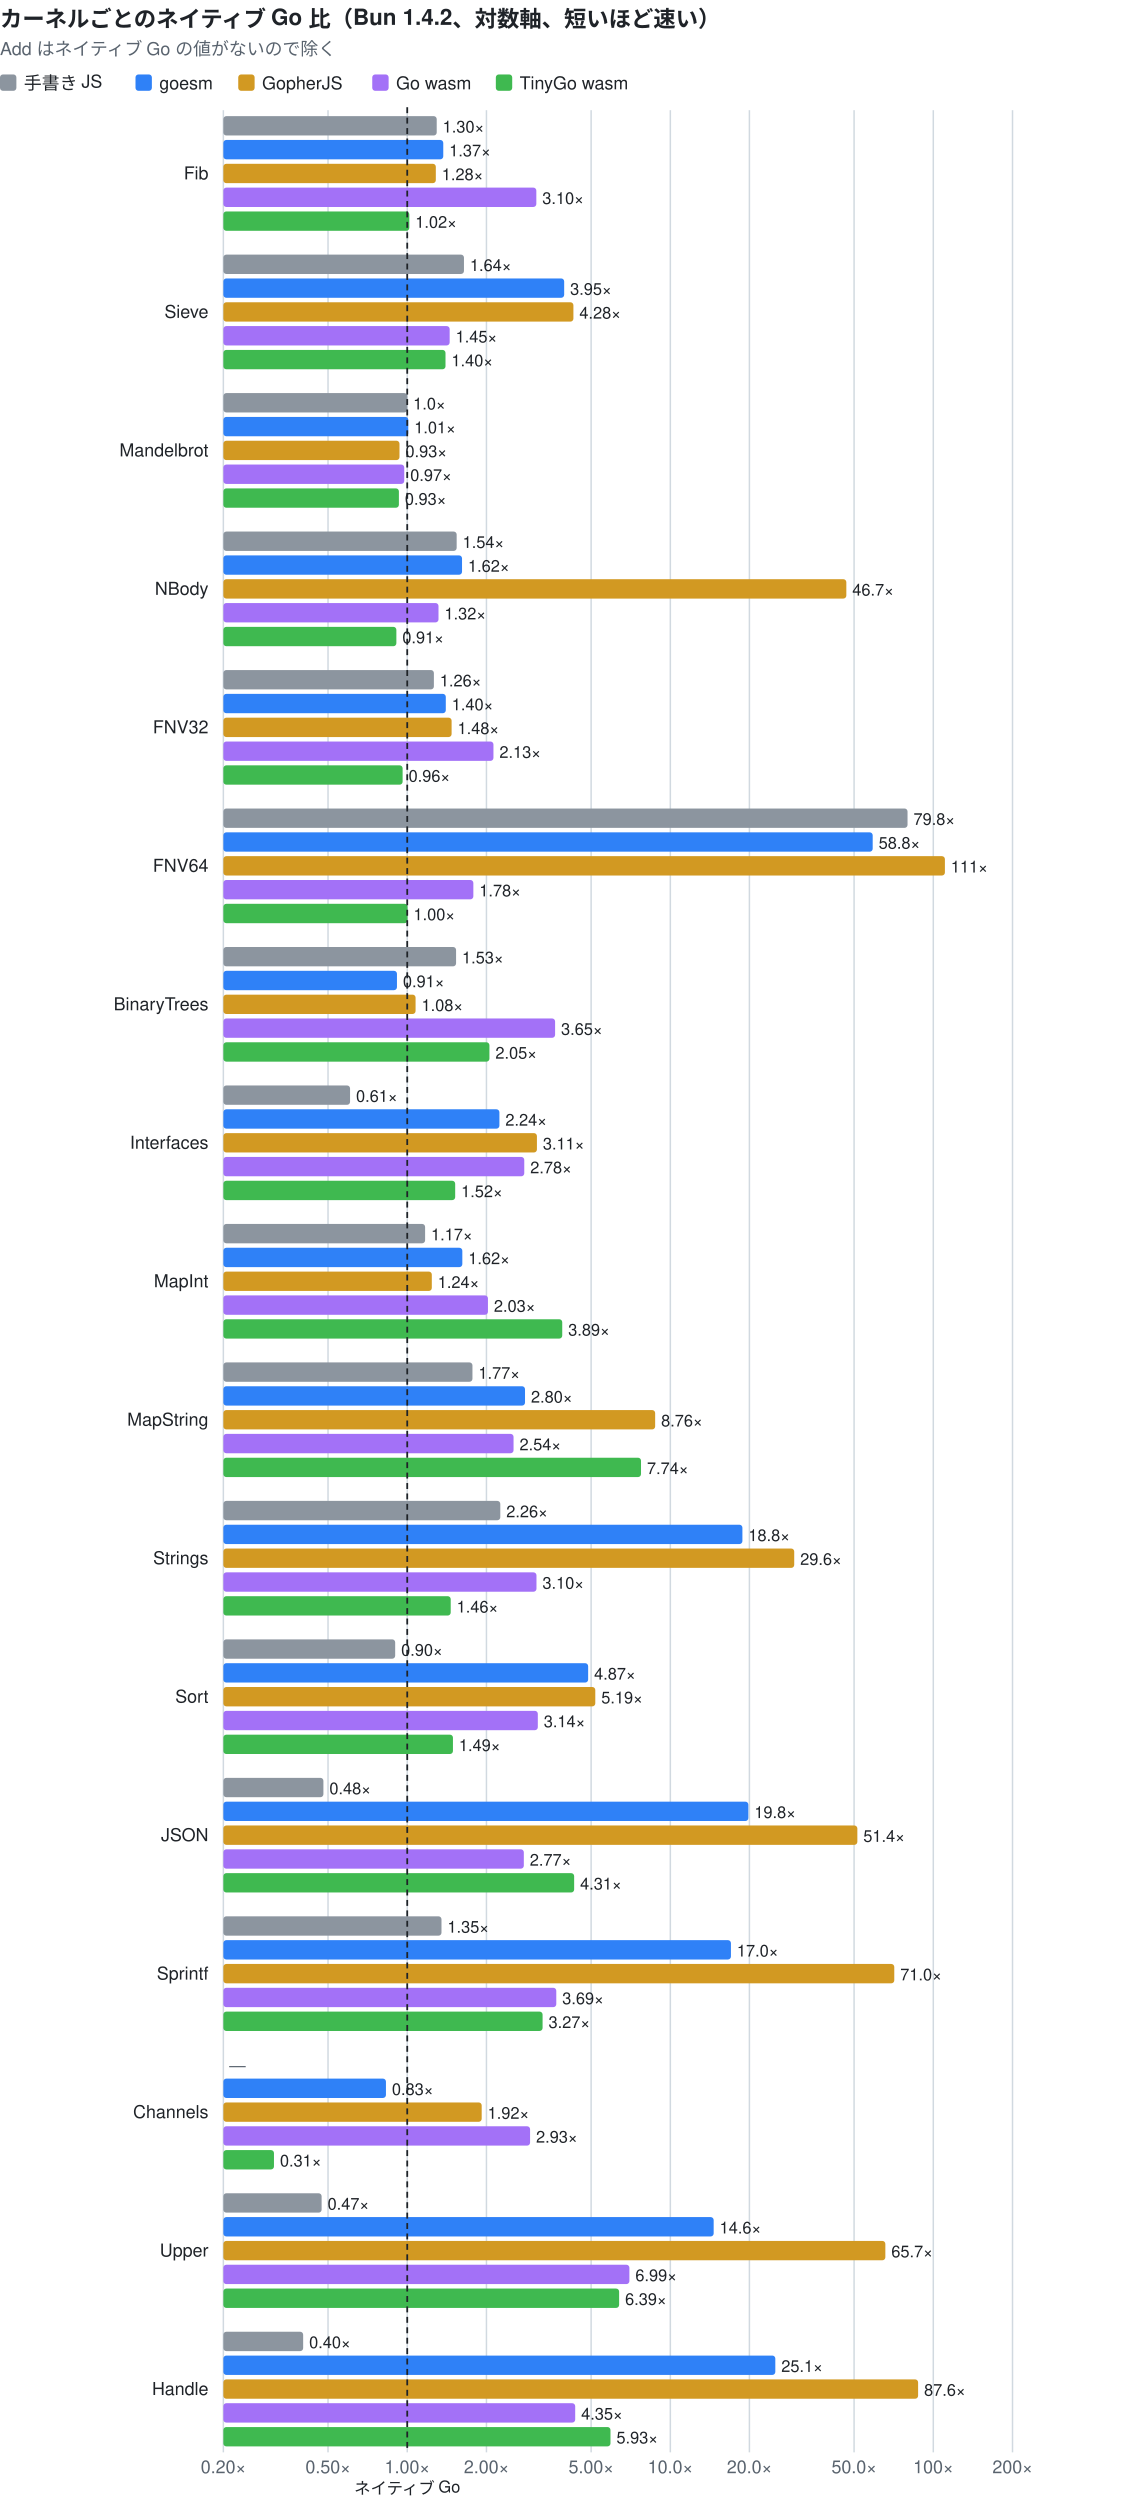
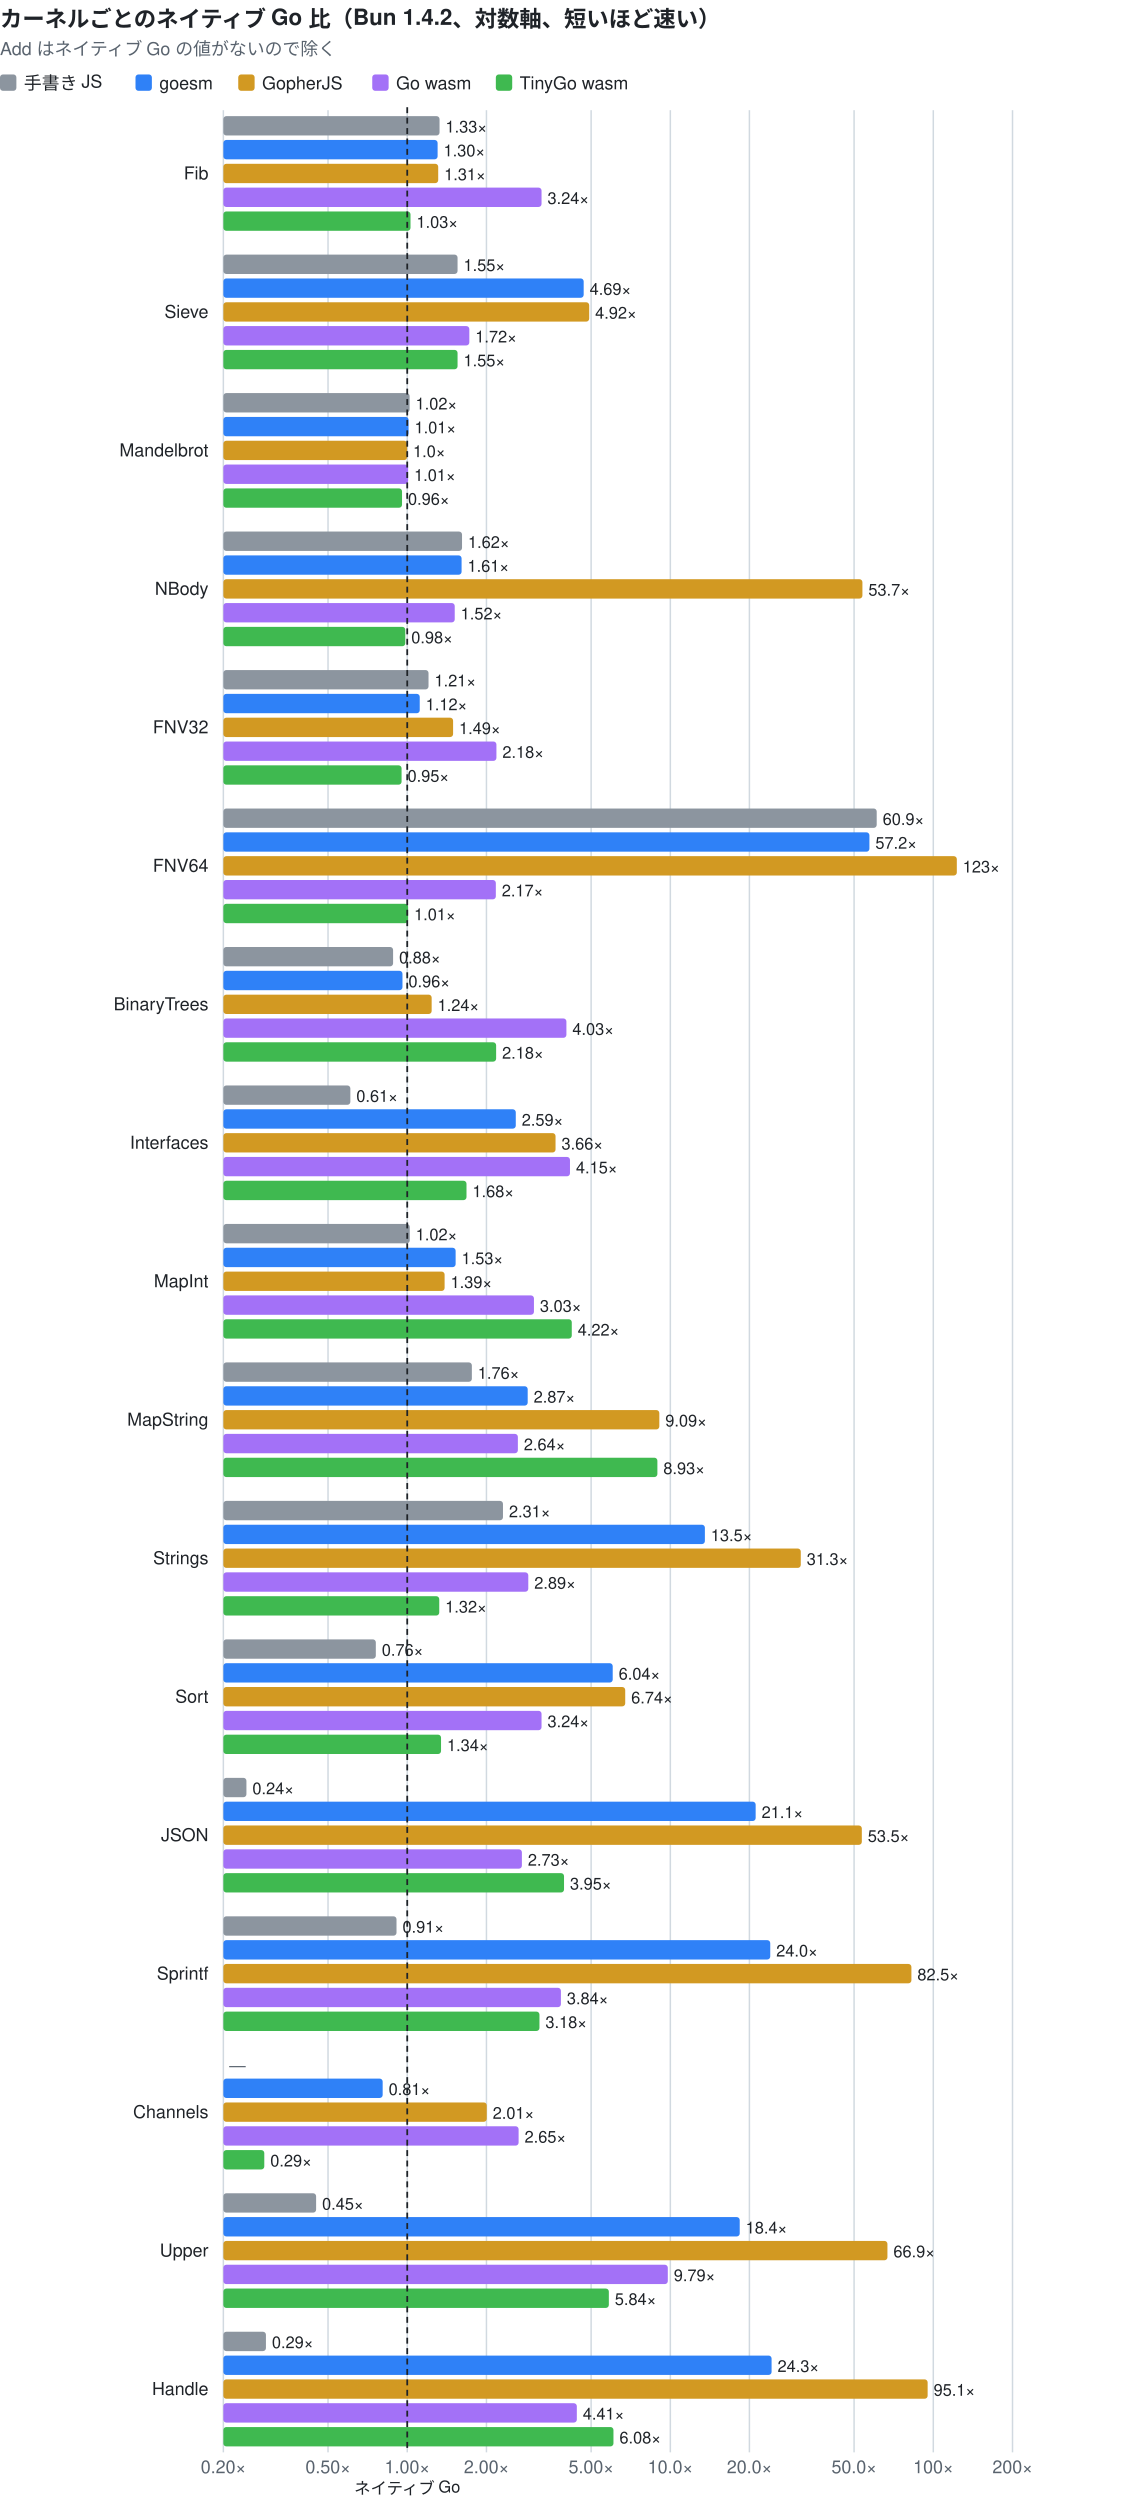
<svg xmlns="http://www.w3.org/2000/svg" width="760" height="1679" viewBox="0 0 760 1679" font-family="-apple-system, 'Segoe UI', Helvetica, Arial, 'Hiragino Sans', 'Noto Sans CJK JP', 'Yu Gothic', sans-serif" font-size="12">
  <style>.t{fill:#1f2328}.m{fill:#59636e}.g{stroke:#d1d9e0}.r{stroke:#1f2328}@media (prefers-color-scheme:dark){.t{fill:#f0f6fc}.m{fill:#9198a1}.g{stroke:#3d444d}.r{stroke:#f0f6fc}}</style>
  <text class="t" x="0" y="18" font-size="15" font-weight="600">カーネルごとのネイティブ Go 比（Bun 1.4.2、対数軸、短いほど速い）</text>
  <text class="m" x="0" y="37">Add はネイティブ Go の値がないので除く</text>
  <rect x="0" y="50" width="11" height="11" rx="2" fill="#8c959f" />
  <text class="t" x="16" y="60">手書き JS</text>
  <rect x="91" y="50" width="11" height="11" rx="2" fill="#2f81f7" />
  <text class="t" x="107" y="60">goesm</text>
  <rect x="160" y="50" width="11" height="11" rx="2" fill="#d29922" />
  <text class="t" x="176" y="60">GopherJS</text>
  <rect x="250" y="50" width="11" height="11" rx="2" fill="#a371f7" />
  <text class="t" x="266" y="60">Go wasm</text>
  <rect x="333" y="50" width="11" height="11" rx="2" fill="#3fb950" />
  <text class="t" x="349" y="60">TinyGo wasm</text>
  <line class="g" x1="150.0" y1="74" x2="150.0" y2="1647" />
  <text class="m" x="150.0" y="1661" text-anchor="middle">0.20×</text>
  <line class="g" x1="220.3" y1="74" x2="220.3" y2="1647" />
  <text class="m" x="220.3" y="1661" text-anchor="middle">0.50×</text>
  <line class="g" x1="273.5" y1="74" x2="273.5" y2="1647" />
  <text class="m" x="273.5" y="1661" text-anchor="middle">1.00×</text>
  <line class="g" x1="326.7" y1="74" x2="326.7" y2="1647" />
  <text class="m" x="326.7" y="1661" text-anchor="middle">2.00×</text>
  <line class="g" x1="397.0" y1="74" x2="397.0" y2="1647" />
  <text class="m" x="397.0" y="1661" text-anchor="middle">5.00×</text>
  <line class="g" x1="450.2" y1="74" x2="450.2" y2="1647" />
  <text class="m" x="450.2" y="1661" text-anchor="middle">10.0×</text>
  <line class="g" x1="503.3" y1="74" x2="503.3" y2="1647" />
  <text class="m" x="503.3" y="1661" text-anchor="middle">20.0×</text>
  <line class="g" x1="573.6" y1="74" x2="573.6" y2="1647" />
  <text class="m" x="573.6" y="1661" text-anchor="middle">50.0×</text>
  <line class="g" x1="626.8" y1="74" x2="626.8" y2="1647" />
  <text class="m" x="626.8" y="1661" text-anchor="middle">100×</text>
  <line class="g" x1="680.0" y1="74" x2="680.0" y2="1647" />
  <text class="m" x="680.0" y="1661" text-anchor="middle">200×</text>
  <text class="t" x="140" y="120.5" text-anchor="end">Fib</text>
-   <rect x="150" y="78" width="143.3" height="13" rx="2" fill="#8c959f" />
-   <text class="t" x="297.3" y="89" font-size="11">1.30×</text>
-   <rect x="150" y="94" width="147.7" height="13" rx="2" fill="#2f81f7" />
-   <text class="t" x="301.7" y="105" font-size="11">1.37×</text>
-   <rect x="150" y="110" width="142.7" height="13" rx="2" fill="#d29922" />
-   <text class="t" x="296.7" y="121" font-size="11">1.28×</text>
-   <rect x="150" y="126" width="210.2" height="13" rx="2" fill="#a371f7" />
-   <text class="t" x="364.2" y="137" font-size="11">3.10×</text>
-   <rect x="150" y="142" width="124.9" height="13" rx="2" fill="#3fb950" />
-   <text class="t" x="278.9" y="153" font-size="11">1.02×</text>
+   <rect x="150" y="78" width="145.2" height="13" rx="2" fill="#8c959f" />
+   <text class="t" x="299.2" y="89" font-size="11">1.33×</text>
+   <rect x="150" y="94" width="143.9" height="13" rx="2" fill="#2f81f7" />
+   <text class="t" x="297.9" y="105" font-size="11">1.30×</text>
+   <rect x="150" y="110" width="144.3" height="13" rx="2" fill="#d29922" />
+   <text class="t" x="298.3" y="121" font-size="11">1.31×</text>
+   <rect x="150" y="126" width="213.7" height="13" rx="2" fill="#a371f7" />
+   <text class="t" x="367.7" y="137" font-size="11">3.24×</text>
+   <rect x="150" y="142" width="125.7" height="13" rx="2" fill="#3fb950" />
+   <text class="t" x="279.7" y="153" font-size="11">1.03×</text>
  <text class="t" x="140" y="213.5" text-anchor="end">Sieve</text>
-   <rect x="150" y="171" width="161.6" height="13" rx="2" fill="#8c959f" />
-   <text class="t" x="315.6" y="182" font-size="11">1.64×</text>
-   <rect x="150" y="187" width="228.9" height="13" rx="2" fill="#2f81f7" />
-   <text class="t" x="382.9" y="198" font-size="11">3.95×</text>
-   <rect x="150" y="203" width="235.1" height="13" rx="2" fill="#d29922" />
-   <text class="t" x="389.1" y="214" font-size="11">4.28×</text>
-   <rect x="150" y="219" width="152.0" height="13" rx="2" fill="#a371f7" />
-   <text class="t" x="306.0" y="230" font-size="11">1.45×</text>
-   <rect x="150" y="235" width="149.2" height="13" rx="2" fill="#3fb950" />
-   <text class="t" x="303.2" y="246" font-size="11">1.40×</text>
+   <rect x="150" y="171" width="157.3" height="13" rx="2" fill="#8c959f" />
+   <text class="t" x="311.3" y="182" font-size="11">1.55×</text>
+   <rect x="150" y="187" width="242.0" height="13" rx="2" fill="#2f81f7" />
+   <text class="t" x="396.0" y="198" font-size="11">4.69×</text>
+   <rect x="150" y="203" width="245.7" height="13" rx="2" fill="#d29922" />
+   <text class="t" x="399.7" y="214" font-size="11">4.92×</text>
+   <rect x="150" y="219" width="165.2" height="13" rx="2" fill="#a371f7" />
+   <text class="t" x="319.2" y="230" font-size="11">1.72×</text>
+   <rect x="150" y="235" width="157.3" height="13" rx="2" fill="#3fb950" />
+   <text class="t" x="311.3" y="246" font-size="11">1.55×</text>
  <text class="t" x="140" y="306.5" text-anchor="end">Mandelbrot</text>
-   <rect x="150" y="264" width="123.5" height="13" rx="2" fill="#8c959f" />
-   <text class="t" x="277.5" y="275" font-size="11">1.0×</text>
-   <rect x="150" y="280" width="124.2" height="13" rx="2" fill="#2f81f7" />
-   <text class="t" x="278.2" y="291" font-size="11">1.01×</text>
-   <rect x="150" y="296" width="118.3" height="13" rx="2" fill="#d29922" />
-   <text class="t" x="272.3" y="307" font-size="11">0.93×</text>
-   <rect x="150" y="312" width="121.5" height="13" rx="2" fill="#a371f7" />
-   <text class="t" x="275.5" y="323" font-size="11">0.97×</text>
-   <rect x="150" y="328" width="117.9" height="13" rx="2" fill="#3fb950" />
-   <text class="t" x="271.9" y="339" font-size="11">0.93×</text>
+   <rect x="150" y="264" width="125.1" height="13" rx="2" fill="#8c959f" />
+   <text class="t" x="279.1" y="275" font-size="11">1.02×</text>
+   <rect x="150" y="280" width="124.4" height="13" rx="2" fill="#2f81f7" />
+   <text class="t" x="278.4" y="291" font-size="11">1.01×</text>
+   <rect x="150" y="296" width="123.4" height="13" rx="2" fill="#d29922" />
+   <text class="t" x="277.4" y="307" font-size="11">1.0×</text>
+   <rect x="150" y="312" width="124.1" height="13" rx="2" fill="#a371f7" />
+   <text class="t" x="278.1" y="323" font-size="11">1.01×</text>
+   <rect x="150" y="328" width="120.0" height="13" rx="2" fill="#3fb950" />
+   <text class="t" x="274.0" y="339" font-size="11">0.96×</text>
  <text class="t" x="140" y="399.5" text-anchor="end">NBody</text>
-   <rect x="150" y="357" width="156.7" height="13" rx="2" fill="#8c959f" />
-   <text class="t" x="310.7" y="368" font-size="11">1.54×</text>
-   <rect x="150" y="373" width="160.3" height="13" rx="2" fill="#2f81f7" />
-   <text class="t" x="314.3" y="384" font-size="11">1.62×</text>
-   <rect x="150" y="389" width="418.4" height="13" rx="2" fill="#d29922" />
-   <text class="t" x="572.4" y="400" font-size="11">46.7×</text>
-   <rect x="150" y="405" width="144.5" height="13" rx="2" fill="#a371f7" />
-   <text class="t" x="298.5" y="416" font-size="11">1.32×</text>
-   <rect x="150" y="421" width="116.2" height="13" rx="2" fill="#3fb950" />
-   <text class="t" x="270.2" y="432" font-size="11">0.91×</text>
+   <rect x="150" y="357" width="160.3" height="13" rx="2" fill="#8c959f" />
+   <text class="t" x="314.3" y="368" font-size="11">1.62×</text>
+   <rect x="150" y="373" width="160.0" height="13" rx="2" fill="#2f81f7" />
+   <text class="t" x="314.0" y="384" font-size="11">1.61×</text>
+   <rect x="150" y="389" width="429.2" height="13" rx="2" fill="#d29922" />
+   <text class="t" x="583.2" y="400" font-size="11">53.7×</text>
+   <rect x="150" y="405" width="155.4" height="13" rx="2" fill="#a371f7" />
+   <text class="t" x="309.4" y="416" font-size="11">1.52×</text>
+   <rect x="150" y="421" width="122.2" height="13" rx="2" fill="#3fb950" />
+   <text class="t" x="276.2" y="432" font-size="11">0.98×</text>
  <text class="t" x="140" y="492.5" text-anchor="end">FNV32</text>
-   <rect x="150" y="450" width="141.4" height="13" rx="2" fill="#8c959f" />
-   <text class="t" x="295.4" y="461" font-size="11">1.26×</text>
-   <rect x="150" y="466" width="149.4" height="13" rx="2" fill="#2f81f7" />
-   <text class="t" x="303.4" y="477" font-size="11">1.40×</text>
-   <rect x="150" y="482" width="153.3" height="13" rx="2" fill="#d29922" />
-   <text class="t" x="307.3" y="493" font-size="11">1.48×</text>
-   <rect x="150" y="498" width="181.4" height="13" rx="2" fill="#a371f7" />
-   <text class="t" x="335.4" y="509" font-size="11">2.13×</text>
-   <rect x="150" y="514" width="120.4" height="13" rx="2" fill="#3fb950" />
-   <text class="t" x="274.4" y="525" font-size="11">0.96×</text>
+   <rect x="150" y="450" width="137.8" height="13" rx="2" fill="#8c959f" />
+   <text class="t" x="291.8" y="461" font-size="11">1.21×</text>
+   <rect x="150" y="466" width="131.9" height="13" rx="2" fill="#2f81f7" />
+   <text class="t" x="285.9" y="477" font-size="11">1.12×</text>
+   <rect x="150" y="482" width="154.3" height="13" rx="2" fill="#d29922" />
+   <text class="t" x="308.3" y="493" font-size="11">1.49×</text>
+   <rect x="150" y="498" width="183.4" height="13" rx="2" fill="#a371f7" />
+   <text class="t" x="337.4" y="509" font-size="11">2.18×</text>
+   <rect x="150" y="514" width="119.7" height="13" rx="2" fill="#3fb950" />
+   <text class="t" x="273.7" y="525" font-size="11">0.95×</text>
  <text class="t" x="140" y="585.5" text-anchor="end">FNV64</text>
-   <rect x="150" y="543" width="459.5" height="13" rx="2" fill="#8c959f" />
-   <text class="t" x="613.5" y="554" font-size="11">79.8×</text>
-   <rect x="150" y="559" width="436.1" height="13" rx="2" fill="#2f81f7" />
-   <text class="t" x="590.1" y="570" font-size="11">58.8×</text>
-   <rect x="150" y="575" width="484.6" height="13" rx="2" fill="#d29922" />
-   <text class="t" x="638.6" y="586" font-size="11">111×</text>
-   <rect x="150" y="591" width="167.9" height="13" rx="2" fill="#a371f7" />
-   <text class="t" x="321.9" y="602" font-size="11">1.78×</text>
-   <rect x="150" y="607" width="123.7" height="13" rx="2" fill="#3fb950" />
-   <text class="t" x="277.7" y="618" font-size="11">1.00×</text>
+   <rect x="150" y="543" width="438.8" height="13" rx="2" fill="#8c959f" />
+   <text class="t" x="592.8" y="554" font-size="11">60.9×</text>
+   <rect x="150" y="559" width="433.9" height="13" rx="2" fill="#2f81f7" />
+   <text class="t" x="587.9" y="570" font-size="11">57.2×</text>
+   <rect x="150" y="575" width="492.6" height="13" rx="2" fill="#d29922" />
+   <text class="t" x="646.6" y="586" font-size="11">123×</text>
+   <rect x="150" y="591" width="183.0" height="13" rx="2" fill="#a371f7" />
+   <text class="t" x="337.0" y="602" font-size="11">2.17×</text>
+   <rect x="150" y="607" width="124.1" height="13" rx="2" fill="#3fb950" />
+   <text class="t" x="278.1" y="618" font-size="11">1.01×</text>
  <text class="t" x="140" y="678.5" text-anchor="end">BinaryTrees</text>
-   <rect x="150" y="636" width="156.3" height="13" rx="2" fill="#8c959f" />
-   <text class="t" x="310.3" y="647" font-size="11">1.53×</text>
-   <rect x="150" y="652" width="116.6" height="13" rx="2" fill="#2f81f7" />
-   <text class="t" x="270.6" y="663" font-size="11">0.91×</text>
-   <rect x="150" y="668" width="129.1" height="13" rx="2" fill="#d29922" />
-   <text class="t" x="283.1" y="679" font-size="11">1.08×</text>
-   <rect x="150" y="684" width="222.8" height="13" rx="2" fill="#a371f7" />
-   <text class="t" x="376.8" y="695" font-size="11">3.65×</text>
-   <rect x="150" y="700" width="178.7" height="13" rx="2" fill="#3fb950" />
-   <text class="t" x="332.7" y="711" font-size="11">2.05×</text>
+   <rect x="150" y="636" width="114.0" height="13" rx="2" fill="#8c959f" />
+   <text class="t" x="268.0" y="647" font-size="11">0.88×</text>
+   <rect x="150" y="652" width="120.3" height="13" rx="2" fill="#2f81f7" />
+   <text class="t" x="274.3" y="663" font-size="11">0.96×</text>
+   <rect x="150" y="668" width="139.9" height="13" rx="2" fill="#d29922" />
+   <text class="t" x="293.9" y="679" font-size="11">1.24×</text>
+   <rect x="150" y="684" width="230.4" height="13" rx="2" fill="#a371f7" />
+   <text class="t" x="384.4" y="695" font-size="11">4.03×</text>
+   <rect x="150" y="700" width="183.2" height="13" rx="2" fill="#3fb950" />
+   <text class="t" x="337.2" y="711" font-size="11">2.18×</text>
  <text class="t" x="140" y="771.5" text-anchor="end">Interfaces</text>
-   <rect x="150" y="729" width="85.1" height="13" rx="2" fill="#8c959f" />
-   <text class="t" x="239.1" y="740" font-size="11">0.61×</text>
-   <rect x="150" y="745" width="185.4" height="13" rx="2" fill="#2f81f7" />
-   <text class="t" x="339.4" y="756" font-size="11">2.24×</text>
-   <rect x="150" y="761" width="210.6" height="13" rx="2" fill="#d29922" />
-   <text class="t" x="364.6" y="772" font-size="11">3.11×</text>
-   <rect x="150" y="777" width="202.1" height="13" rx="2" fill="#a371f7" />
-   <text class="t" x="356.1" y="788" font-size="11">2.78×</text>
-   <rect x="150" y="793" width="155.7" height="13" rx="2" fill="#3fb950" />
-   <text class="t" x="309.7" y="804" font-size="11">1.52×</text>
+   <rect x="150" y="729" width="85.3" height="13" rx="2" fill="#8c959f" />
+   <text class="t" x="239.3" y="740" font-size="11">0.61×</text>
+   <rect x="150" y="745" width="196.4" height="13" rx="2" fill="#2f81f7" />
+   <text class="t" x="350.4" y="756" font-size="11">2.59×</text>
+   <rect x="150" y="761" width="223.1" height="13" rx="2" fill="#d29922" />
+   <text class="t" x="377.1" y="772" font-size="11">3.66×</text>
+   <rect x="150" y="777" width="232.8" height="13" rx="2" fill="#a371f7" />
+   <text class="t" x="386.8" y="788" font-size="11">4.15×</text>
+   <rect x="150" y="793" width="163.3" height="13" rx="2" fill="#3fb950" />
+   <text class="t" x="317.3" y="804" font-size="11">1.68×</text>
  <text class="t" x="140" y="864.5" text-anchor="end">MapInt</text>
-   <rect x="150" y="822" width="135.5" height="13" rx="2" fill="#8c959f" />
-   <text class="t" x="289.5" y="833" font-size="11">1.17×</text>
-   <rect x="150" y="838" width="160.5" height="13" rx="2" fill="#2f81f7" />
-   <text class="t" x="314.5" y="849" font-size="11">1.62×</text>
-   <rect x="150" y="854" width="140.0" height="13" rx="2" fill="#d29922" />
-   <text class="t" x="294.0" y="865" font-size="11">1.24×</text>
-   <rect x="150" y="870" width="177.7" height="13" rx="2" fill="#a371f7" />
-   <text class="t" x="331.7" y="881" font-size="11">2.03×</text>
-   <rect x="150" y="886" width="227.6" height="13" rx="2" fill="#3fb950" />
-   <text class="t" x="381.6" y="897" font-size="11">3.89×</text>
+   <rect x="150" y="822" width="125.2" height="13" rx="2" fill="#8c959f" />
+   <text class="t" x="279.2" y="833" font-size="11">1.02×</text>
+   <rect x="150" y="838" width="156.0" height="13" rx="2" fill="#2f81f7" />
+   <text class="t" x="310.0" y="849" font-size="11">1.53×</text>
+   <rect x="150" y="854" width="148.6" height="13" rx="2" fill="#d29922" />
+   <text class="t" x="302.6" y="865" font-size="11">1.39×</text>
+   <rect x="150" y="870" width="208.6" height="13" rx="2" fill="#a371f7" />
+   <text class="t" x="362.6" y="881" font-size="11">3.03×</text>
+   <rect x="150" y="886" width="234.0" height="13" rx="2" fill="#3fb950" />
+   <text class="t" x="388.0" y="897" font-size="11">4.22×</text>
  <text class="t" x="140" y="957.5" text-anchor="end">MapString</text>
-   <rect x="150" y="915" width="167.3" height="13" rx="2" fill="#8c959f" />
-   <text class="t" x="321.3" y="926" font-size="11">1.77×</text>
-   <rect x="150" y="931" width="202.6" height="13" rx="2" fill="#2f81f7" />
-   <text class="t" x="356.6" y="942" font-size="11">2.80×</text>
-   <rect x="150" y="947" width="290.0" height="13" rx="2" fill="#d29922" />
-   <text class="t" x="444.0" y="958" font-size="11">8.76×</text>
-   <rect x="150" y="963" width="194.9" height="13" rx="2" fill="#a371f7" />
-   <text class="t" x="348.9" y="974" font-size="11">2.54×</text>
-   <rect x="150" y="979" width="280.5" height="13" rx="2" fill="#3fb950" />
-   <text class="t" x="434.5" y="990" font-size="11">7.74×</text>
+   <rect x="150" y="915" width="166.9" height="13" rx="2" fill="#8c959f" />
+   <text class="t" x="320.9" y="926" font-size="11">1.76×</text>
+   <rect x="150" y="931" width="204.4" height="13" rx="2" fill="#2f81f7" />
+   <text class="t" x="358.4" y="942" font-size="11">2.87×</text>
+   <rect x="150" y="947" width="292.8" height="13" rx="2" fill="#d29922" />
+   <text class="t" x="446.8" y="958" font-size="11">9.09×</text>
+   <rect x="150" y="963" width="197.8" height="13" rx="2" fill="#a371f7" />
+   <text class="t" x="351.8" y="974" font-size="11">2.64×</text>
+   <rect x="150" y="979" width="291.5" height="13" rx="2" fill="#3fb950" />
+   <text class="t" x="445.5" y="990" font-size="11">8.93×</text>
  <text class="t" x="140" y="1050.5" text-anchor="end">Strings</text>
-   <rect x="150" y="1008" width="186.0" height="13" rx="2" fill="#8c959f" />
-   <text class="t" x="340.0" y="1019" font-size="11">2.26×</text>
-   <rect x="150" y="1024" width="348.6" height="13" rx="2" fill="#2f81f7" />
-   <text class="t" x="502.6" y="1035" font-size="11">18.8×</text>
-   <rect x="150" y="1040" width="383.4" height="13" rx="2" fill="#d29922" />
-   <text class="t" x="537.4" y="1051" font-size="11">29.6×</text>
-   <rect x="150" y="1056" width="210.3" height="13" rx="2" fill="#a371f7" />
-   <text class="t" x="364.3" y="1067" font-size="11">3.10×</text>
-   <rect x="150" y="1072" width="152.7" height="13" rx="2" fill="#3fb950" />
-   <text class="t" x="306.7" y="1083" font-size="11">1.46×</text>
+   <rect x="150" y="1008" width="187.8" height="13" rx="2" fill="#8c959f" />
+   <text class="t" x="341.8" y="1019" font-size="11">2.31×</text>
+   <rect x="150" y="1024" width="323.4" height="13" rx="2" fill="#2f81f7" />
+   <text class="t" x="477.4" y="1035" font-size="11">13.5×</text>
+   <rect x="150" y="1040" width="387.8" height="13" rx="2" fill="#d29922" />
+   <text class="t" x="541.8" y="1051" font-size="11">31.3×</text>
+   <rect x="150" y="1056" width="204.8" height="13" rx="2" fill="#a371f7" />
+   <text class="t" x="358.8" y="1067" font-size="11">2.89×</text>
+   <rect x="150" y="1072" width="145.0" height="13" rx="2" fill="#3fb950" />
+   <text class="t" x="299.0" y="1083" font-size="11">1.32×</text>
  <text class="t" x="140" y="1143.5" text-anchor="end">Sort</text>
-   <rect x="150" y="1101" width="115.4" height="13" rx="2" fill="#8c959f" />
-   <text class="t" x="269.4" y="1112" font-size="11">0.90×</text>
-   <rect x="150" y="1117" width="245.0" height="13" rx="2" fill="#2f81f7" />
-   <text class="t" x="399.0" y="1128" font-size="11">4.87×</text>
-   <rect x="150" y="1133" width="249.8" height="13" rx="2" fill="#d29922" />
-   <text class="t" x="403.8" y="1144" font-size="11">5.19×</text>
-   <rect x="150" y="1149" width="211.2" height="13" rx="2" fill="#a371f7" />
-   <text class="t" x="365.2" y="1160" font-size="11">3.14×</text>
-   <rect x="150" y="1165" width="154.2" height="13" rx="2" fill="#3fb950" />
-   <text class="t" x="308.2" y="1176" font-size="11">1.49×</text>
+   <rect x="150" y="1101" width="102.4" height="13" rx="2" fill="#8c959f" />
+   <text class="t" x="256.4" y="1112" font-size="11">0.76×</text>
+   <rect x="150" y="1117" width="261.5" height="13" rx="2" fill="#2f81f7" />
+   <text class="t" x="415.5" y="1128" font-size="11">6.04×</text>
+   <rect x="150" y="1133" width="269.9" height="13" rx="2" fill="#d29922" />
+   <text class="t" x="423.9" y="1144" font-size="11">6.74×</text>
+   <rect x="150" y="1149" width="213.7" height="13" rx="2" fill="#a371f7" />
+   <text class="t" x="367.7" y="1160" font-size="11">3.24×</text>
+   <rect x="150" y="1165" width="146.2" height="13" rx="2" fill="#3fb950" />
+   <text class="t" x="300.2" y="1176" font-size="11">1.34×</text>
  <text class="t" x="140" y="1236.5" text-anchor="end">JSON</text>
-   <rect x="150" y="1194" width="67.2" height="13" rx="2" fill="#8c959f" />
-   <text class="t" x="221.2" y="1205" font-size="11">0.48×</text>
-   <rect x="150" y="1210" width="352.6" height="13" rx="2" fill="#2f81f7" />
-   <text class="t" x="506.6" y="1221" font-size="11">19.8×</text>
-   <rect x="150" y="1226" width="425.8" height="13" rx="2" fill="#d29922" />
-   <text class="t" x="579.8" y="1237" font-size="11">51.4×</text>
-   <rect x="150" y="1242" width="201.8" height="13" rx="2" fill="#a371f7" />
-   <text class="t" x="355.8" y="1253" font-size="11">2.77×</text>
-   <rect x="150" y="1258" width="235.6" height="13" rx="2" fill="#3fb950" />
-   <text class="t" x="389.6" y="1269" font-size="11">4.31×</text>
+   <rect x="150" y="1194" width="15.5" height="13" rx="2" fill="#8c959f" />
+   <text class="t" x="169.5" y="1205" font-size="11">0.24×</text>
+   <rect x="150" y="1210" width="357.5" height="13" rx="2" fill="#2f81f7" />
+   <text class="t" x="511.5" y="1221" font-size="11">21.1×</text>
+   <rect x="150" y="1226" width="428.8" height="13" rx="2" fill="#d29922" />
+   <text class="t" x="582.8" y="1237" font-size="11">53.5×</text>
+   <rect x="150" y="1242" width="200.5" height="13" rx="2" fill="#a371f7" />
+   <text class="t" x="354.5" y="1253" font-size="11">2.73×</text>
+   <rect x="150" y="1258" width="228.8" height="13" rx="2" fill="#3fb950" />
+   <text class="t" x="382.8" y="1269" font-size="11">3.95×</text>
  <text class="t" x="140" y="1329.5" text-anchor="end">Sprintf</text>
-   <rect x="150" y="1287" width="146.5" height="13" rx="2" fill="#8c959f" />
-   <text class="t" x="300.5" y="1298" font-size="11">1.35×</text>
-   <rect x="150" y="1303" width="340.9" height="13" rx="2" fill="#2f81f7" />
-   <text class="t" x="494.9" y="1314" font-size="11">17.0×</text>
-   <rect x="150" y="1319" width="450.6" height="13" rx="2" fill="#d29922" />
-   <text class="t" x="604.6" y="1330" font-size="11">71.0×</text>
-   <rect x="150" y="1335" width="223.6" height="13" rx="2" fill="#a371f7" />
-   <text class="t" x="377.6" y="1346" font-size="11">3.69×</text>
-   <rect x="150" y="1351" width="214.4" height="13" rx="2" fill="#3fb950" />
-   <text class="t" x="368.4" y="1362" font-size="11">3.27×</text>
+   <rect x="150" y="1287" width="116.3" height="13" rx="2" fill="#8c959f" />
+   <text class="t" x="270.3" y="1298" font-size="11">0.91×</text>
+   <rect x="150" y="1303" width="367.3" height="13" rx="2" fill="#2f81f7" />
+   <text class="t" x="521.3" y="1314" font-size="11">24.0×</text>
+   <rect x="150" y="1319" width="462.1" height="13" rx="2" fill="#d29922" />
+   <text class="t" x="616.1" y="1330" font-size="11">82.5×</text>
+   <rect x="150" y="1335" width="226.7" height="13" rx="2" fill="#a371f7" />
+   <text class="t" x="380.7" y="1346" font-size="11">3.84×</text>
+   <rect x="150" y="1351" width="212.3" height="13" rx="2" fill="#3fb950" />
+   <text class="t" x="366.3" y="1362" font-size="11">3.18×</text>
  <text class="t" x="140" y="1422.5" text-anchor="end">Channels</text>
  <text class="m" x="154" y="1391" font-size="11">—</text>
-   <rect x="150" y="1396" width="109.2" height="13" rx="2" fill="#2f81f7" />
-   <text class="t" x="263.2" y="1407" font-size="11">0.83×</text>
-   <rect x="150" y="1412" width="173.5" height="13" rx="2" fill="#d29922" />
-   <text class="t" x="327.5" y="1423" font-size="11">1.92×</text>
-   <rect x="150" y="1428" width="206.0" height="13" rx="2" fill="#a371f7" />
-   <text class="t" x="360.0" y="1439" font-size="11">2.93×</text>
-   <rect x="150" y="1444" width="34.0" height="13" rx="2" fill="#3fb950" />
-   <text class="t" x="188.0" y="1455" font-size="11">0.31×</text>
+   <rect x="150" y="1396" width="107.0" height="13" rx="2" fill="#2f81f7" />
+   <text class="t" x="261.0" y="1407" font-size="11">0.81×</text>
+   <rect x="150" y="1412" width="176.9" height="13" rx="2" fill="#d29922" />
+   <text class="t" x="330.9" y="1423" font-size="11">2.01×</text>
+   <rect x="150" y="1428" width="198.3" height="13" rx="2" fill="#a371f7" />
+   <text class="t" x="352.3" y="1439" font-size="11">2.65×</text>
+   <rect x="150" y="1444" width="27.5" height="13" rx="2" fill="#3fb950" />
+   <text class="t" x="181.5" y="1455" font-size="11">0.29×</text>
  <text class="t" x="140" y="1515.5" text-anchor="end">Upper</text>
-   <rect x="150" y="1473" width="66.0" height="13" rx="2" fill="#8c959f" />
-   <text class="t" x="220.0" y="1484" font-size="11">0.47×</text>
-   <rect x="150" y="1489" width="329.3" height="13" rx="2" fill="#2f81f7" />
-   <text class="t" x="483.3" y="1500" font-size="11">14.6×</text>
-   <rect x="150" y="1505" width="444.6" height="13" rx="2" fill="#d29922" />
-   <text class="t" x="598.6" y="1516" font-size="11">65.7×</text>
-   <rect x="150" y="1521" width="272.7" height="13" rx="2" fill="#a371f7" />
-   <text class="t" x="426.7" y="1532" font-size="11">6.99×</text>
-   <rect x="150" y="1537" width="265.8" height="13" rx="2" fill="#3fb950" />
-   <text class="t" x="419.8" y="1548" font-size="11">6.39×</text>
+   <rect x="150" y="1473" width="62.3" height="13" rx="2" fill="#8c959f" />
+   <text class="t" x="216.3" y="1484" font-size="11">0.45×</text>
+   <rect x="150" y="1489" width="346.8" height="13" rx="2" fill="#2f81f7" />
+   <text class="t" x="500.8" y="1500" font-size="11">18.4×</text>
+   <rect x="150" y="1505" width="446.0" height="13" rx="2" fill="#d29922" />
+   <text class="t" x="600.0" y="1516" font-size="11">66.9×</text>
+   <rect x="150" y="1521" width="298.5" height="13" rx="2" fill="#a371f7" />
+   <text class="t" x="452.5" y="1532" font-size="11">9.79×</text>
+   <rect x="150" y="1537" width="258.9" height="13" rx="2" fill="#3fb950" />
+   <text class="t" x="412.9" y="1548" font-size="11">5.84×</text>
  <text class="t" x="140" y="1608.5" text-anchor="end">Handle</text>
-   <rect x="150" y="1566" width="53.6" height="13" rx="2" fill="#8c959f" />
-   <text class="t" x="207.6" y="1577" font-size="11">0.40×</text>
-   <rect x="150" y="1582" width="370.7" height="13" rx="2" fill="#2f81f7" />
-   <text class="t" x="524.7" y="1593" font-size="11">25.1×</text>
-   <rect x="150" y="1598" width="466.6" height="13" rx="2" fill="#d29922" />
-   <text class="t" x="620.6" y="1609" font-size="11">87.6×</text>
-   <rect x="150" y="1614" width="236.3" height="13" rx="2" fill="#a371f7" />
-   <text class="t" x="390.3" y="1625" font-size="11">4.35×</text>
-   <rect x="150" y="1630" width="260.0" height="13" rx="2" fill="#3fb950" />
-   <text class="t" x="414.0" y="1641" font-size="11">5.93×</text>
+   <rect x="150" y="1566" width="28.6" height="13" rx="2" fill="#8c959f" />
+   <text class="t" x="182.6" y="1577" font-size="11">0.29×</text>
+   <rect x="150" y="1582" width="368.2" height="13" rx="2" fill="#2f81f7" />
+   <text class="t" x="522.2" y="1593" font-size="11">24.3×</text>
+   <rect x="150" y="1598" width="473.0" height="13" rx="2" fill="#d29922" />
+   <text class="t" x="627.0" y="1609" font-size="11">95.1×</text>
+   <rect x="150" y="1614" width="237.4" height="13" rx="2" fill="#a371f7" />
+   <text class="t" x="391.4" y="1625" font-size="11">4.41×</text>
+   <rect x="150" y="1630" width="262.0" height="13" rx="2" fill="#3fb950" />
+   <text class="t" x="416.0" y="1641" font-size="11">6.08×</text>
  <line class="r" x1="273.5" y1="72" x2="273.5" y2="1647" stroke-dasharray="4 3" stroke-width="1.2" />
  <text class="t" x="273.5" y="1675" text-anchor="middle" font-size="11">ネイティブ Go</text>
</svg>
